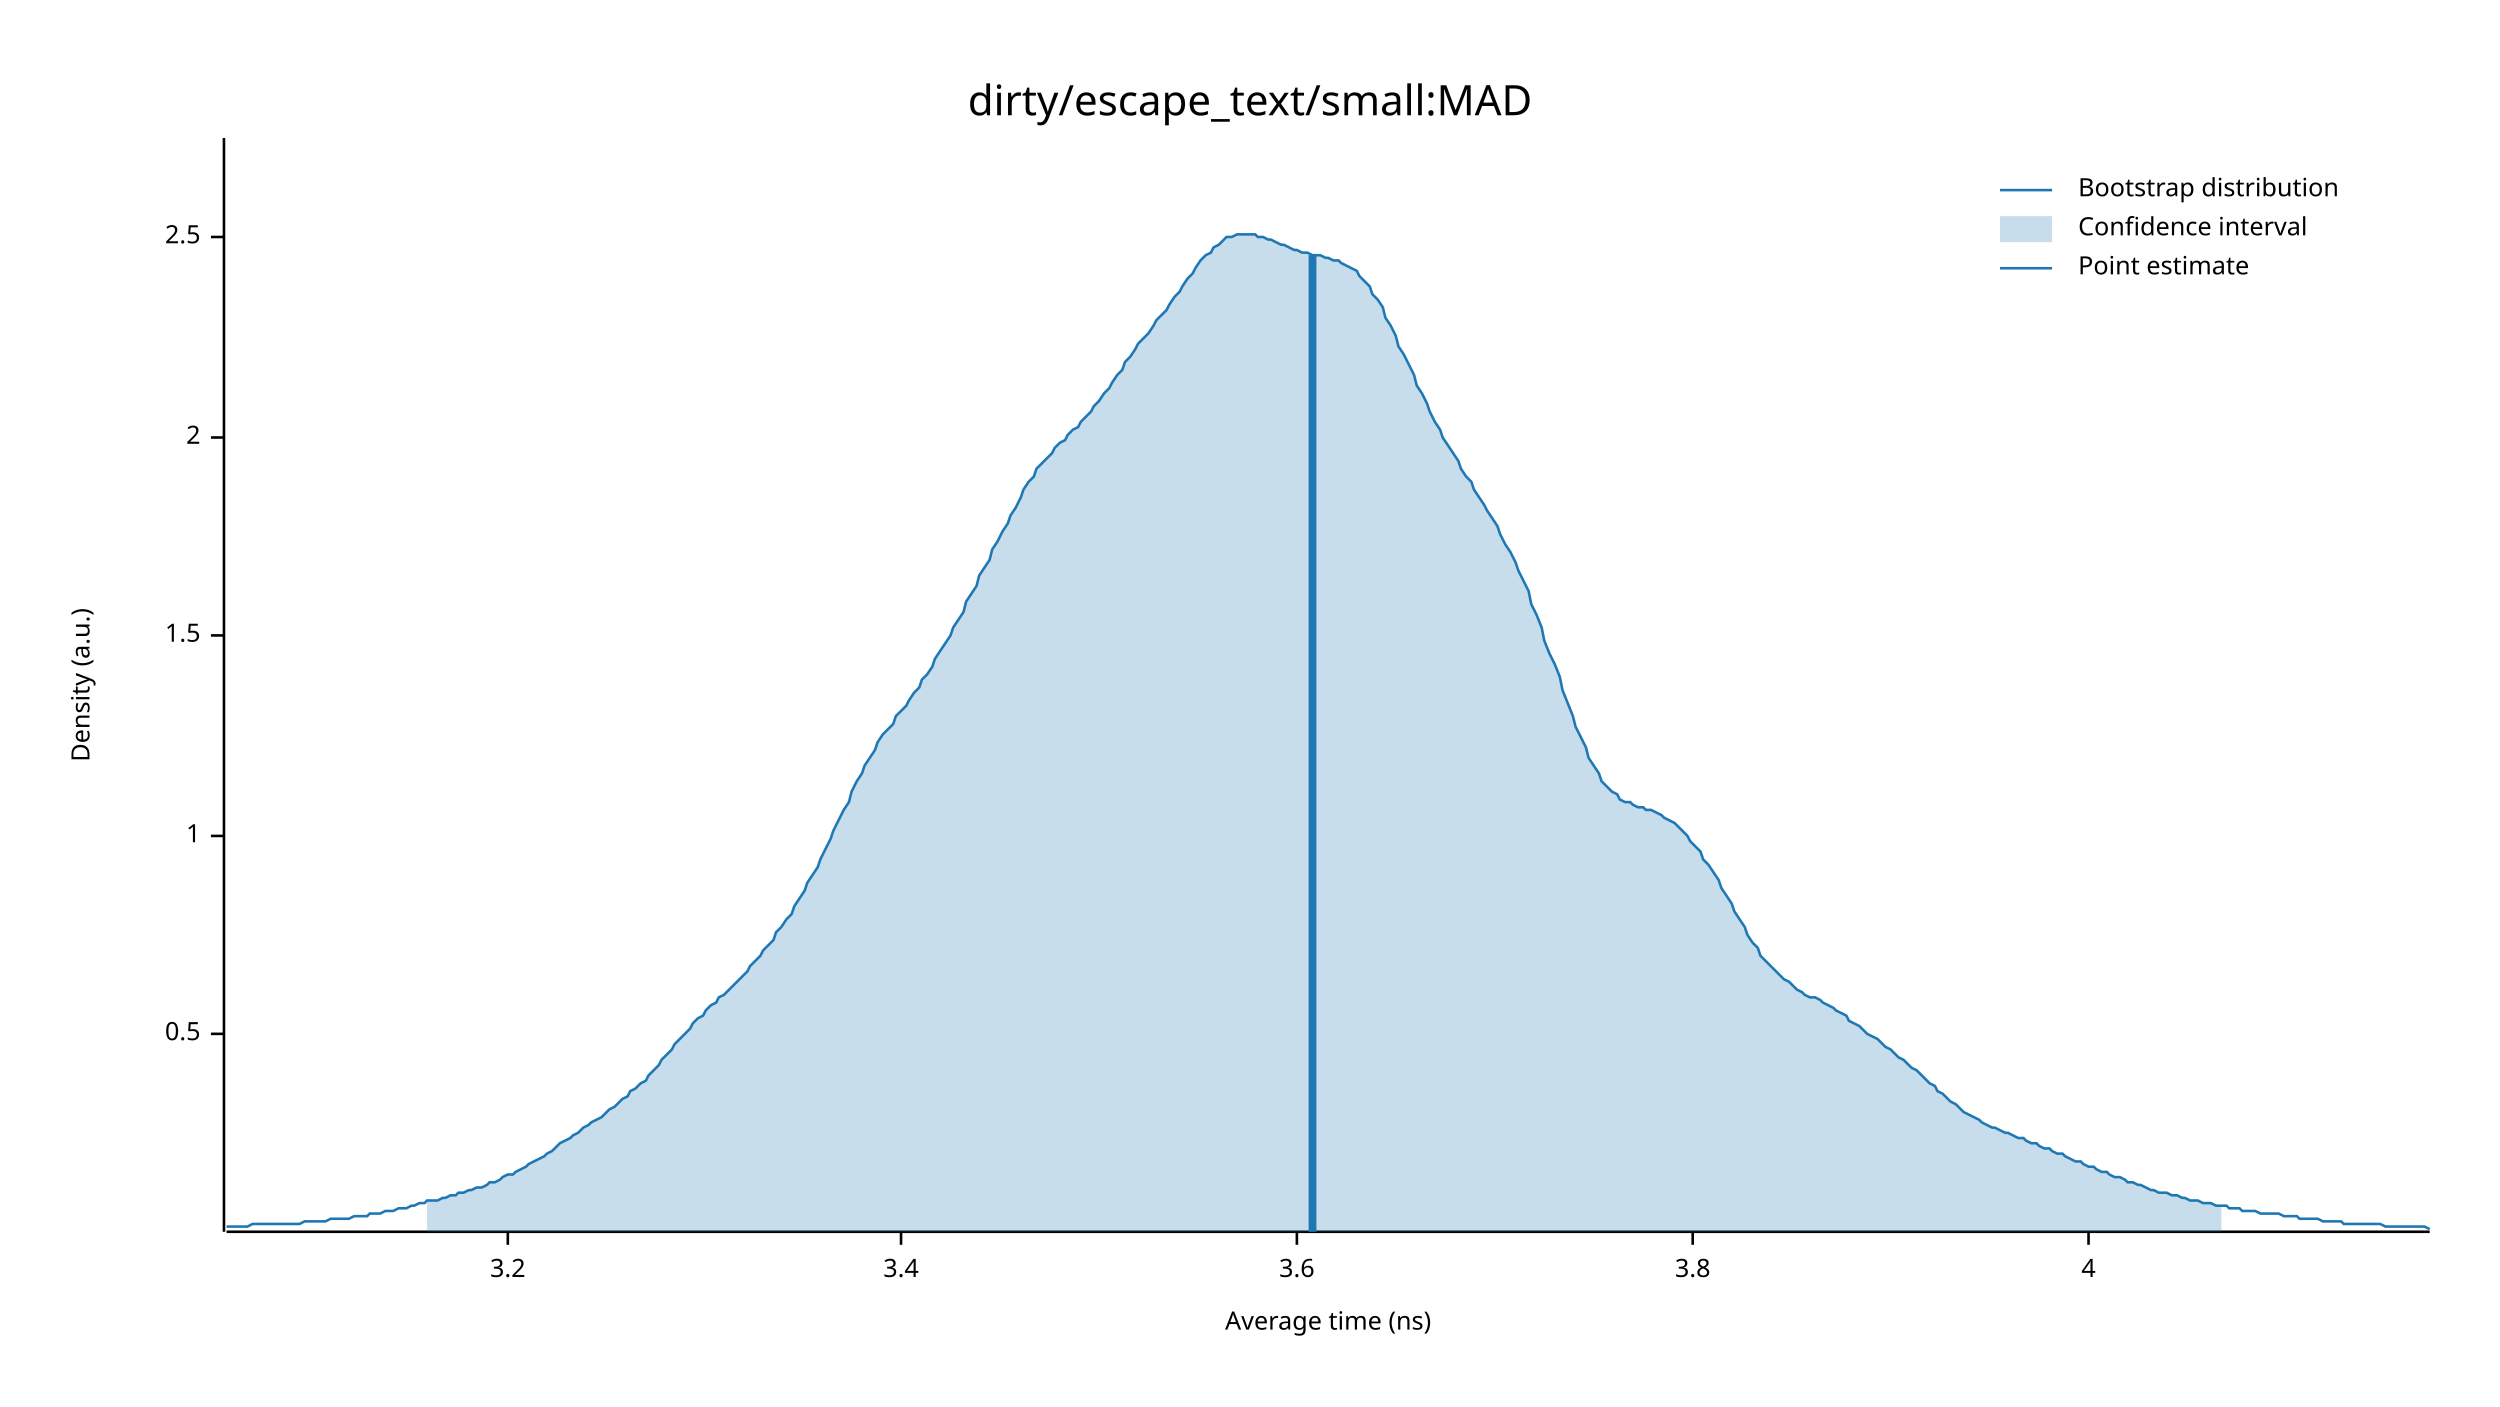
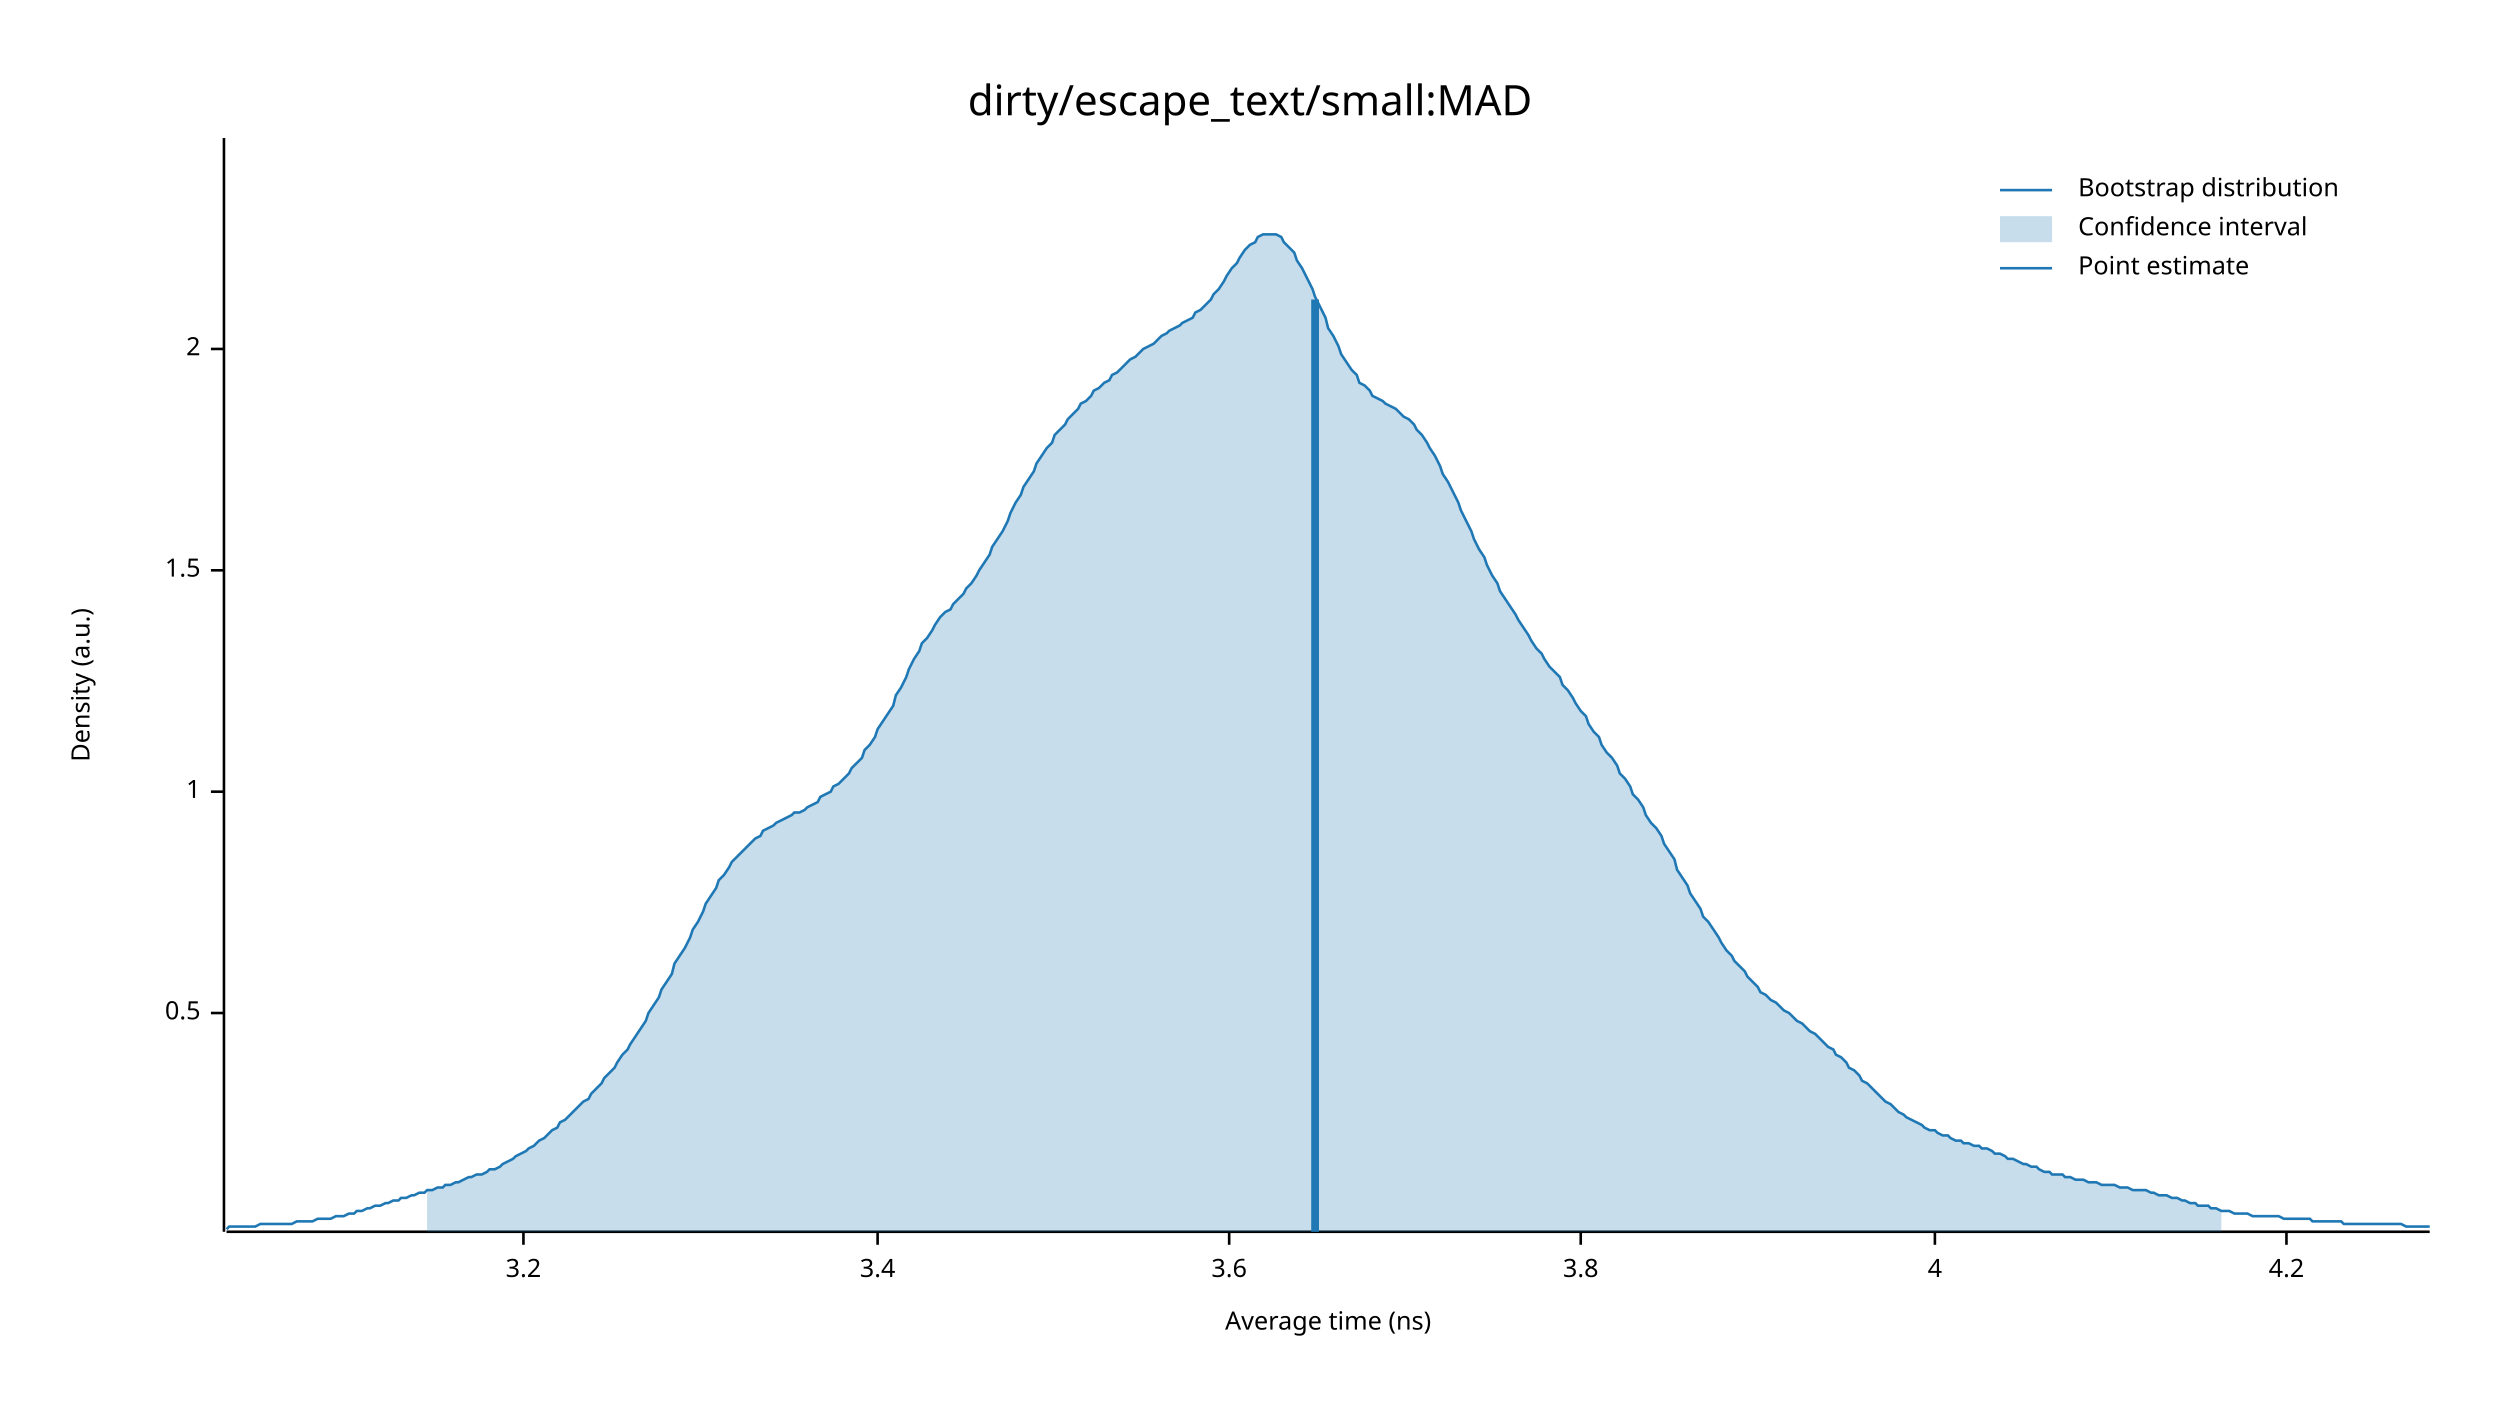
<svg xmlns="http://www.w3.org/2000/svg" width="960" height="540" viewBox="0 0 960 540">
  <text x="480" y="32" dy="0.76em" text-anchor="middle" font-family="sans-serif" font-size="16.129" opacity="1" fill="#000000">
dirty/escape_text/small:MAD
</text>
  <text x="27" y="263" dy="0.76em" text-anchor="middle" font-family="sans-serif" font-size="9.677" opacity="1" fill="#000000" transform="rotate(270, 27, 263)">
Density (a.u.)
</text>
  <text x="510" y="513" dy="-0.5ex" text-anchor="middle" font-family="sans-serif" font-size="9.677" opacity="1" fill="#000000">
Average time (ns)
</text>
  <polyline fill="none" opacity="1" stroke="#000000" stroke-width="1" points="86,53 86,473 " />
-   <text x="77" y="397" dy="0.5ex" text-anchor="end" font-family="sans-serif" font-size="9.677" opacity="1" fill="#000000">
+   <text x="77" y="389" dy="0.5ex" text-anchor="end" font-family="sans-serif" font-size="9.677" opacity="1" fill="#000000">
0.5
</text>
-   <polyline fill="none" opacity="1" stroke="#000000" stroke-width="1" points="81,397 86,397 " />
-   <text x="77" y="321" dy="0.5ex" text-anchor="end" font-family="sans-serif" font-size="9.677" opacity="1" fill="#000000">
+   <polyline fill="none" opacity="1" stroke="#000000" stroke-width="1" points="81,389 86,389 " />
+   <text x="77" y="304" dy="0.5ex" text-anchor="end" font-family="sans-serif" font-size="9.677" opacity="1" fill="#000000">
1
</text>
-   <polyline fill="none" opacity="1" stroke="#000000" stroke-width="1" points="81,321 86,321 " />
-   <text x="77" y="244" dy="0.5ex" text-anchor="end" font-family="sans-serif" font-size="9.677" opacity="1" fill="#000000">
+   <polyline fill="none" opacity="1" stroke="#000000" stroke-width="1" points="81,304 86,304 " />
+   <text x="77" y="219" dy="0.5ex" text-anchor="end" font-family="sans-serif" font-size="9.677" opacity="1" fill="#000000">
1.5
</text>
-   <polyline fill="none" opacity="1" stroke="#000000" stroke-width="1" points="81,244 86,244 " />
-   <text x="77" y="168" dy="0.5ex" text-anchor="end" font-family="sans-serif" font-size="9.677" opacity="1" fill="#000000">
+   <polyline fill="none" opacity="1" stroke="#000000" stroke-width="1" points="81,219 86,219 " />
+   <text x="77" y="134" dy="0.5ex" text-anchor="end" font-family="sans-serif" font-size="9.677" opacity="1" fill="#000000">
2
</text>
-   <polyline fill="none" opacity="1" stroke="#000000" stroke-width="1" points="81,168 86,168 " />
-   <text x="77" y="91" dy="0.5ex" text-anchor="end" font-family="sans-serif" font-size="9.677" opacity="1" fill="#000000">
- 2.5
- </text>
-   <polyline fill="none" opacity="1" stroke="#000000" stroke-width="1" points="81,91 86,91 " />
+   <polyline fill="none" opacity="1" stroke="#000000" stroke-width="1" points="81,134 86,134 " />
  <polyline fill="none" opacity="1" stroke="#000000" stroke-width="1" points="87,473 933,473 " />
-   <text x="195" y="483" dy="0.76em" text-anchor="middle" font-family="sans-serif" font-size="9.677" opacity="1" fill="#000000">
+   <text x="201" y="483" dy="0.76em" text-anchor="middle" font-family="sans-serif" font-size="9.677" opacity="1" fill="#000000">
3.2
</text>
-   <polyline fill="none" opacity="1" stroke="#000000" stroke-width="1" points="195,473 195,478 " />
-   <text x="346" y="483" dy="0.76em" text-anchor="middle" font-family="sans-serif" font-size="9.677" opacity="1" fill="#000000">
+   <polyline fill="none" opacity="1" stroke="#000000" stroke-width="1" points="201,473 201,478 " />
+   <text x="337" y="483" dy="0.76em" text-anchor="middle" font-family="sans-serif" font-size="9.677" opacity="1" fill="#000000">
3.4
</text>
-   <polyline fill="none" opacity="1" stroke="#000000" stroke-width="1" points="346,473 346,478 " />
-   <text x="498" y="483" dy="0.76em" text-anchor="middle" font-family="sans-serif" font-size="9.677" opacity="1" fill="#000000">
+   <polyline fill="none" opacity="1" stroke="#000000" stroke-width="1" points="337,473 337,478 " />
+   <text x="472" y="483" dy="0.76em" text-anchor="middle" font-family="sans-serif" font-size="9.677" opacity="1" fill="#000000">
3.6
</text>
-   <polyline fill="none" opacity="1" stroke="#000000" stroke-width="1" points="498,473 498,478 " />
-   <text x="650" y="483" dy="0.76em" text-anchor="middle" font-family="sans-serif" font-size="9.677" opacity="1" fill="#000000">
+   <polyline fill="none" opacity="1" stroke="#000000" stroke-width="1" points="472,473 472,478 " />
+   <text x="607" y="483" dy="0.76em" text-anchor="middle" font-family="sans-serif" font-size="9.677" opacity="1" fill="#000000">
3.8
</text>
-   <polyline fill="none" opacity="1" stroke="#000000" stroke-width="1" points="650,473 650,478 " />
-   <text x="802" y="483" dy="0.76em" text-anchor="middle" font-family="sans-serif" font-size="9.677" opacity="1" fill="#000000">
+   <polyline fill="none" opacity="1" stroke="#000000" stroke-width="1" points="607,473 607,478 " />
+   <text x="743" y="483" dy="0.76em" text-anchor="middle" font-family="sans-serif" font-size="9.677" opacity="1" fill="#000000">
4
</text>
-   <polyline fill="none" opacity="1" stroke="#000000" stroke-width="1" points="802,473 802,478 " />
-   <polyline fill="none" opacity="1" stroke="#1F78B4" stroke-width="1" points="87,471 88,471 90,471 92,471 93,471 95,471 97,470 98,470 100,470 102,470 103,470 105,470 107,470 109,470 110,470 112,470 114,470 115,470 117,469 119,469 120,469 122,469 124,469 125,469 127,468 129,468 131,468 132,468 134,468 136,467 137,467 139,467 141,467 142,466 144,466 146,466 148,465 149,465 151,465 153,464 154,464 156,464 158,463 159,463 161,462 163,462 164,461 166,461 168,461 170,460 171,460 173,459 175,459 176,458 178,458 180,457 181,457 183,456 185,456 187,455 188,454 190,454 192,453 193,452 195,451 197,451 198,450 200,449 202,448 203,447 205,446 207,445 209,444 210,443 212,442 214,440 215,439 217,438 219,437 220,436 222,435 224,433 226,432 227,431 229,430 231,429 232,428 234,426 236,425 237,424 239,422 241,421 242,419 244,418 246,416 248,415 249,413 251,411 253,409 254,407 256,405 258,403 259,401 261,399 263,397 265,395 266,393 268,391 270,390 271,388 273,386 275,385 276,383 278,382 280,380 281,379 283,377 285,375 287,373 288,371 290,369 292,367 293,365 295,363 297,361 298,358 300,356 302,353 304,351 305,348 307,345 309,342 310,339 312,336 314,333 315,330 317,326 319,322 320,319 322,315 324,311 326,308 327,304 329,300 331,297 332,294 334,291 336,288 337,285 339,282 341,280 343,278 344,275 346,273 348,271 349,269 351,266 353,264 354,261 356,259 358,256 359,253 361,250 363,247 365,244 366,241 368,238 370,235 371,231 373,228 375,225 376,221 378,218 380,215 381,211 383,208 385,204 387,201 388,198 390,195 392,191 393,188 395,185 397,183 398,180 400,178 402,176 404,174 405,172 407,170 409,169 410,167 412,165 414,164 415,162 417,160 419,158 420,156 422,154 424,151 426,149 427,147 429,144 431,142 432,139 434,137 436,134 437,132 439,130 441,128 443,125 444,123 446,121 448,119 449,117 451,114 453,112 454,110 456,107 458,105 459,103 461,100 463,98 465,97 466,95 468,94 470,92 471,91 473,91 475,90 476,90 478,90 480,90 482,90 483,91 485,91 487,92 488,92 490,93 492,94 493,94 495,95 497,96 498,96 500,97 502,97 504,98 505,98 507,98 509,99 510,99 512,100 514,100 515,101 517,102 519,103 521,104 522,106 524,108 526,110 527,113 529,115 531,118 532,122 534,125 536,129 537,133 539,136 541,140 543,144 544,148 546,151 548,155 549,158 551,162 553,165 554,168 556,171 558,174 560,177 561,180 563,183 565,185 566,188 568,191 570,194 571,196 573,199 575,202 576,205 578,209 580,212 582,216 583,219 585,223 587,227 588,232 590,236 592,241 593,246 595,251 597,255 599,260 600,265 602,270 604,275 605,279 607,283 609,287 610,291 612,294 614,297 615,300 617,302 619,304 621,305 622,307 624,308 626,308 627,309 629,310 631,310 632,311 634,311 636,312 638,313 639,314 641,315 643,316 644,317 646,319 648,321 649,323 651,325 653,327 654,330 656,332 658,335 660,338 661,341 663,344 665,347 666,350 668,353 670,356 671,359 673,362 675,364 676,367 678,369 680,371 682,373 683,374 685,376 687,377 688,378 690,380 692,381 693,382 695,383 697,383 699,384 700,385 702,386 704,387 705,388 707,389 709,390 710,392 712,393 714,394 715,395 717,397 719,398 721,399 722,400 724,402 726,403 727,404 729,406 731,407 732,408 734,410 736,411 738,413 739,414 741,416 743,417 744,419 746,420 748,422 749,423 751,424 753,426 754,427 756,428 758,429 760,430 761,431 763,432 765,433 766,433 768,434 770,435 771,435 773,436 775,437 777,437 778,438 780,439 782,439 783,440 785,441 787,441 788,442 790,443 792,443 793,444 795,445 797,446 799,446 800,447 802,448 804,448 805,449 807,450 809,450 810,451 812,452 814,452 816,453 817,454 819,454 821,455 822,455 824,456 826,457 827,457 829,458 831,458 832,458 834,459 836,459 838,460 839,460 841,461 843,461 844,461 846,462 848,462 849,462 851,463 853,463 855,463 856,464 858,464 860,464 861,465 863,465 865,465 866,465 868,466 870,466 871,466 873,466 875,466 877,467 878,467 880,467 882,467 883,468 885,468 887,468 888,468 890,468 892,469 894,469 895,469 897,469 899,469 900,470 902,470 904,470 905,470 907,470 909,470 910,470 912,470 914,470 916,471 917,471 919,471 921,471 922,471 924,471 926,471 927,471 929,471 931,471 933,472 " />
-   <polygon opacity="0.25" fill="#1F78B4" points="164,461 166,461 168,461 170,460 171,460 173,459 175,459 176,458 178,458 180,457 181,457 183,456 185,456 187,455 188,454 190,454 192,453 193,452 195,451 197,451 198,450 200,449 202,448 203,447 205,446 207,445 209,444 210,443 212,442 214,440 215,439 217,438 219,437 220,436 222,435 224,433 226,432 227,431 229,430 231,429 232,428 234,426 236,425 237,424 239,422 241,421 242,419 244,418 246,416 248,415 249,413 251,411 253,409 254,407 256,405 258,403 259,401 261,399 263,397 265,395 266,393 268,391 270,390 271,388 273,386 275,385 276,383 278,382 280,380 281,379 283,377 285,375 287,373 288,371 290,369 292,367 293,365 295,363 297,361 298,358 300,356 302,353 304,351 305,348 307,345 309,342 310,339 312,336 314,333 315,330 317,326 319,322 320,319 322,315 324,311 326,308 327,304 329,300 331,297 332,294 334,291 336,288 337,285 339,282 341,280 343,278 344,275 346,273 348,271 349,269 351,266 353,264 354,261 356,259 358,256 359,253 361,250 363,247 365,244 366,241 368,238 370,235 371,231 373,228 375,225 376,221 378,218 380,215 381,211 383,208 385,204 387,201 388,198 390,195 392,191 393,188 395,185 397,183 398,180 400,178 402,176 404,174 405,172 407,170 409,169 410,167 412,165 414,164 415,162 417,160 419,158 420,156 422,154 424,151 426,149 427,147 429,144 431,142 432,139 434,137 436,134 437,132 439,130 441,128 443,125 444,123 446,121 448,119 449,117 451,114 453,112 454,110 456,107 458,105 459,103 461,100 463,98 465,97 466,95 468,94 470,92 471,91 473,91 475,90 476,90 478,90 480,90 482,90 483,91 485,91 487,92 488,92 490,93 492,94 493,94 495,95 497,96 498,96 500,97 502,97 504,98 505,98 507,98 509,99 510,99 512,100 514,100 515,101 517,102 519,103 521,104 522,106 524,108 526,110 527,113 529,115 531,118 532,122 534,125 536,129 537,133 539,136 541,140 543,144 544,148 546,151 548,155 549,158 551,162 553,165 554,168 556,171 558,174 560,177 561,180 563,183 565,185 566,188 568,191 570,194 571,196 573,199 575,202 576,205 578,209 580,212 582,216 583,219 585,223 587,227 588,232 590,236 592,241 593,246 595,251 597,255 599,260 600,265 602,270 604,275 605,279 607,283 609,287 610,291 612,294 614,297 615,300 617,302 619,304 621,305 622,307 624,308 626,308 627,309 629,310 631,310 632,311 634,311 636,312 638,313 639,314 641,315 643,316 644,317 646,319 648,321 649,323 651,325 653,327 654,330 656,332 658,335 660,338 661,341 663,344 665,347 666,350 668,353 670,356 671,359 673,362 675,364 676,367 678,369 680,371 682,373 683,374 685,376 687,377 688,378 690,380 692,381 693,382 695,383 697,383 699,384 700,385 702,386 704,387 705,388 707,389 709,390 710,392 712,393 714,394 715,395 717,397 719,398 721,399 722,400 724,402 726,403 727,404 729,406 731,407 732,408 734,410 736,411 738,413 739,414 741,416 743,417 744,419 746,420 748,422 749,423 751,424 753,426 754,427 756,428 758,429 760,430 761,431 763,432 765,433 766,433 768,434 770,435 771,435 773,436 775,437 777,437 778,438 780,439 782,439 783,440 785,441 787,441 788,442 790,443 792,443 793,444 795,445 797,446 799,446 800,447 802,448 804,448 805,449 807,450 809,450 810,451 812,452 814,452 816,453 817,454 819,454 821,455 822,455 824,456 826,457 827,457 829,458 831,458 832,458 834,459 836,459 838,460 839,460 841,461 843,461 844,461 846,462 848,462 849,462 851,463 853,463 853,473 164,473 " />
-   <polyline fill="none" opacity="1" stroke="#1F78B4" stroke-width="3" points="504,473 504,98 " />
+   <polyline fill="none" opacity="1" stroke="#000000" stroke-width="1" points="743,473 743,478 " />
+   <text x="878" y="483" dy="0.76em" text-anchor="middle" font-family="sans-serif" font-size="9.677" opacity="1" fill="#000000">
+ 4.2
+ </text>
+   <polyline fill="none" opacity="1" stroke="#000000" stroke-width="1" points="878,473 878,478 " />
+   <polyline fill="none" opacity="1" stroke="#1F78B4" stroke-width="1" points="87,472 88,471 90,471 92,471 93,471 95,471 97,471 98,471 100,470 102,470 103,470 105,470 107,470 109,470 110,470 112,470 114,469 115,469 117,469 119,469 120,469 122,468 124,468 125,468 127,468 129,467 131,467 132,467 134,466 136,466 137,465 139,465 141,464 142,464 144,463 146,463 148,462 149,462 151,461 153,461 154,460 156,460 158,459 159,459 161,458 163,458 164,457 166,457 168,456 170,456 171,455 173,455 175,454 176,454 178,453 180,452 181,452 183,451 185,451 187,450 188,449 190,449 192,448 193,447 195,446 197,445 198,444 200,443 202,442 203,441 205,440 207,438 209,437 210,436 212,434 214,433 215,431 217,430 219,428 220,427 222,425 224,423 226,422 227,420 229,418 231,416 232,414 234,412 236,410 237,408 239,405 241,403 242,401 244,398 246,395 248,392 249,389 251,386 253,383 254,380 256,377 258,374 259,370 261,367 263,364 265,360 266,357 268,354 270,350 271,347 273,344 275,341 276,338 278,336 280,333 281,331 283,329 285,327 287,325 288,324 290,322 292,321 293,319 295,318 297,317 298,316 300,315 302,314 304,313 305,312 307,312 309,311 310,310 312,309 314,308 315,306 317,305 319,304 320,302 322,301 324,299 326,297 327,295 329,293 331,291 332,288 334,286 336,283 337,280 339,277 341,274 343,271 344,267 346,264 348,260 349,257 351,253 353,250 354,247 356,245 358,242 359,240 361,237 363,235 365,234 366,232 368,230 370,228 371,226 373,224 375,221 376,219 378,216 380,213 381,210 383,207 385,204 387,200 388,197 390,193 392,190 393,187 395,184 397,181 398,178 400,175 402,172 404,170 405,167 407,165 409,163 410,161 412,159 414,157 415,155 417,154 419,152 420,150 422,149 424,147 426,146 427,144 429,143 431,141 432,140 434,138 436,137 437,136 439,134 441,133 443,132 444,131 446,129 448,128 449,127 451,126 453,125 454,124 456,123 458,122 459,120 461,119 463,117 465,115 466,113 468,111 470,108 471,106 473,103 475,101 476,99 478,96 480,94 482,93 483,91 485,90 487,90 488,90 490,90 492,91 493,93 495,95 497,97 498,100 500,103 502,107 504,111 505,114 507,118 509,122 510,126 512,129 514,133 515,136 517,139 519,142 521,144 522,147 524,148 526,150 527,152 529,153 531,154 532,155 534,156 536,157 537,158 539,160 541,161 543,163 544,165 546,167 548,170 549,172 551,175 553,179 554,182 556,185 558,189 560,193 561,196 563,200 565,204 566,207 568,211 570,214 571,217 573,221 575,224 576,227 578,230 580,233 582,236 583,238 585,241 587,244 588,246 590,249 592,251 593,253 595,256 597,258 599,260 600,263 602,265 604,268 605,270 607,273 609,275 610,278 612,281 614,283 615,286 617,289 619,291 621,294 622,297 624,299 626,302 627,305 629,307 631,310 632,313 634,316 636,318 638,321 639,324 641,327 643,330 644,334 646,337 648,340 649,343 651,346 653,349 654,352 656,354 658,357 660,360 661,362 663,365 665,367 666,369 668,371 670,373 671,375 673,377 675,379 676,381 678,382 680,384 682,385 683,386 685,388 687,389 688,390 690,392 692,393 693,394 695,396 697,397 699,399 700,400 702,402 704,403 705,405 707,406 709,408 710,410 712,411 714,413 715,415 717,416 719,418 721,420 722,421 724,423 726,424 727,425 729,427 731,428 732,429 734,430 736,431 738,432 739,433 741,434 743,434 744,435 746,436 748,436 749,437 751,438 753,438 754,439 756,439 758,440 760,440 761,441 763,441 765,442 766,443 768,443 770,444 771,445 773,445 775,446 777,447 778,447 780,448 782,448 783,449 785,450 787,450 788,451 790,451 792,451 793,452 795,452 797,453 799,453 800,453 802,454 804,454 805,454 807,455 809,455 810,455 812,455 814,456 816,456 817,456 819,457 821,457 822,457 824,457 826,458 827,458 829,459 831,459 832,459 834,460 836,460 838,461 839,461 841,462 843,462 844,463 846,463 848,463 849,464 851,464 853,465 855,465 856,465 858,466 860,466 861,466 863,466 865,467 866,467 868,467 870,467 871,467 873,467 875,467 877,468 878,468 880,468 882,468 883,468 885,468 887,468 888,469 890,469 892,469 894,469 895,469 897,469 899,469 900,470 902,470 904,470 905,470 907,470 909,470 910,470 912,470 914,470 916,470 917,470 919,470 921,470 922,470 924,471 926,471 927,471 929,471 931,471 933,471 " />
+   <polygon opacity="0.25" fill="#1F78B4" points="164,457 166,457 168,456 170,456 171,455 173,455 175,454 176,454 178,453 180,452 181,452 183,451 185,451 187,450 188,449 190,449 192,448 193,447 195,446 197,445 198,444 200,443 202,442 203,441 205,440 207,438 209,437 210,436 212,434 214,433 215,431 217,430 219,428 220,427 222,425 224,423 226,422 227,420 229,418 231,416 232,414 234,412 236,410 237,408 239,405 241,403 242,401 244,398 246,395 248,392 249,389 251,386 253,383 254,380 256,377 258,374 259,370 261,367 263,364 265,360 266,357 268,354 270,350 271,347 273,344 275,341 276,338 278,336 280,333 281,331 283,329 285,327 287,325 288,324 290,322 292,321 293,319 295,318 297,317 298,316 300,315 302,314 304,313 305,312 307,312 309,311 310,310 312,309 314,308 315,306 317,305 319,304 320,302 322,301 324,299 326,297 327,295 329,293 331,291 332,288 334,286 336,283 337,280 339,277 341,274 343,271 344,267 346,264 348,260 349,257 351,253 353,250 354,247 356,245 358,242 359,240 361,237 363,235 365,234 366,232 368,230 370,228 371,226 373,224 375,221 376,219 378,216 380,213 381,210 383,207 385,204 387,200 388,197 390,193 392,190 393,187 395,184 397,181 398,178 400,175 402,172 404,170 405,167 407,165 409,163 410,161 412,159 414,157 415,155 417,154 419,152 420,150 422,149 424,147 426,146 427,144 429,143 431,141 432,140 434,138 436,137 437,136 439,134 441,133 443,132 444,131 446,129 448,128 449,127 451,126 453,125 454,124 456,123 458,122 459,120 461,119 463,117 465,115 466,113 468,111 470,108 471,106 473,103 475,101 476,99 478,96 480,94 482,93 483,91 485,90 487,90 488,90 490,90 492,91 493,93 495,95 497,97 498,100 500,103 502,107 504,111 505,114 507,118 509,122 510,126 512,129 514,133 515,136 517,139 519,142 521,144 522,147 524,148 526,150 527,152 529,153 531,154 532,155 534,156 536,157 537,158 539,160 541,161 543,163 544,165 546,167 548,170 549,172 551,175 553,179 554,182 556,185 558,189 560,193 561,196 563,200 565,204 566,207 568,211 570,214 571,217 573,221 575,224 576,227 578,230 580,233 582,236 583,238 585,241 587,244 588,246 590,249 592,251 593,253 595,256 597,258 599,260 600,263 602,265 604,268 605,270 607,273 609,275 610,278 612,281 614,283 615,286 617,289 619,291 621,294 622,297 624,299 626,302 627,305 629,307 631,310 632,313 634,316 636,318 638,321 639,324 641,327 643,330 644,334 646,337 648,340 649,343 651,346 653,349 654,352 656,354 658,357 660,360 661,362 663,365 665,367 666,369 668,371 670,373 671,375 673,377 675,379 676,381 678,382 680,384 682,385 683,386 685,388 687,389 688,390 690,392 692,393 693,394 695,396 697,397 699,399 700,400 702,402 704,403 705,405 707,406 709,408 710,410 712,411 714,413 715,415 717,416 719,418 721,420 722,421 724,423 726,424 727,425 729,427 731,428 732,429 734,430 736,431 738,432 739,433 741,434 743,434 744,435 746,436 748,436 749,437 751,438 753,438 754,439 756,439 758,440 760,440 761,441 763,441 765,442 766,443 768,443 770,444 771,445 773,445 775,446 777,447 778,447 780,448 782,448 783,449 785,450 787,450 788,451 790,451 792,451 793,452 795,452 797,453 799,453 800,453 802,454 804,454 805,454 807,455 809,455 810,455 812,455 814,456 816,456 817,456 819,457 821,457 822,457 824,457 826,458 827,458 829,459 831,459 832,459 834,460 836,460 838,461 839,461 841,462 843,462 844,463 846,463 848,463 849,464 851,464 853,465 853,473 164,473 " />
+   <polyline fill="none" opacity="1" stroke="#1F78B4" stroke-width="3" points="505,473 505,115 " />
  <text x="798" y="68" dy="0.76em" text-anchor="start" font-family="sans-serif" font-size="9.677" opacity="1" fill="#000000">
Bootstrap distribution
</text>
  <text x="798" y="83" dy="0.76em" text-anchor="start" font-family="sans-serif" font-size="9.677" opacity="1" fill="#000000">
Confidence interval
</text>
  <text x="798" y="98" dy="0.76em" text-anchor="start" font-family="sans-serif" font-size="9.677" opacity="1" fill="#000000">
Point estimate
</text>
  <polyline fill="none" opacity="1" stroke="#1F78B4" stroke-width="1" points="768,73 788,73 " />
  <rect x="768" y="83" width="20" height="10" opacity="0.25" fill="#1F78B4" stroke="none" />
  <polyline fill="none" opacity="1" stroke="#1F78B4" stroke-width="1" points="768,103 788,103 " />
</svg>
